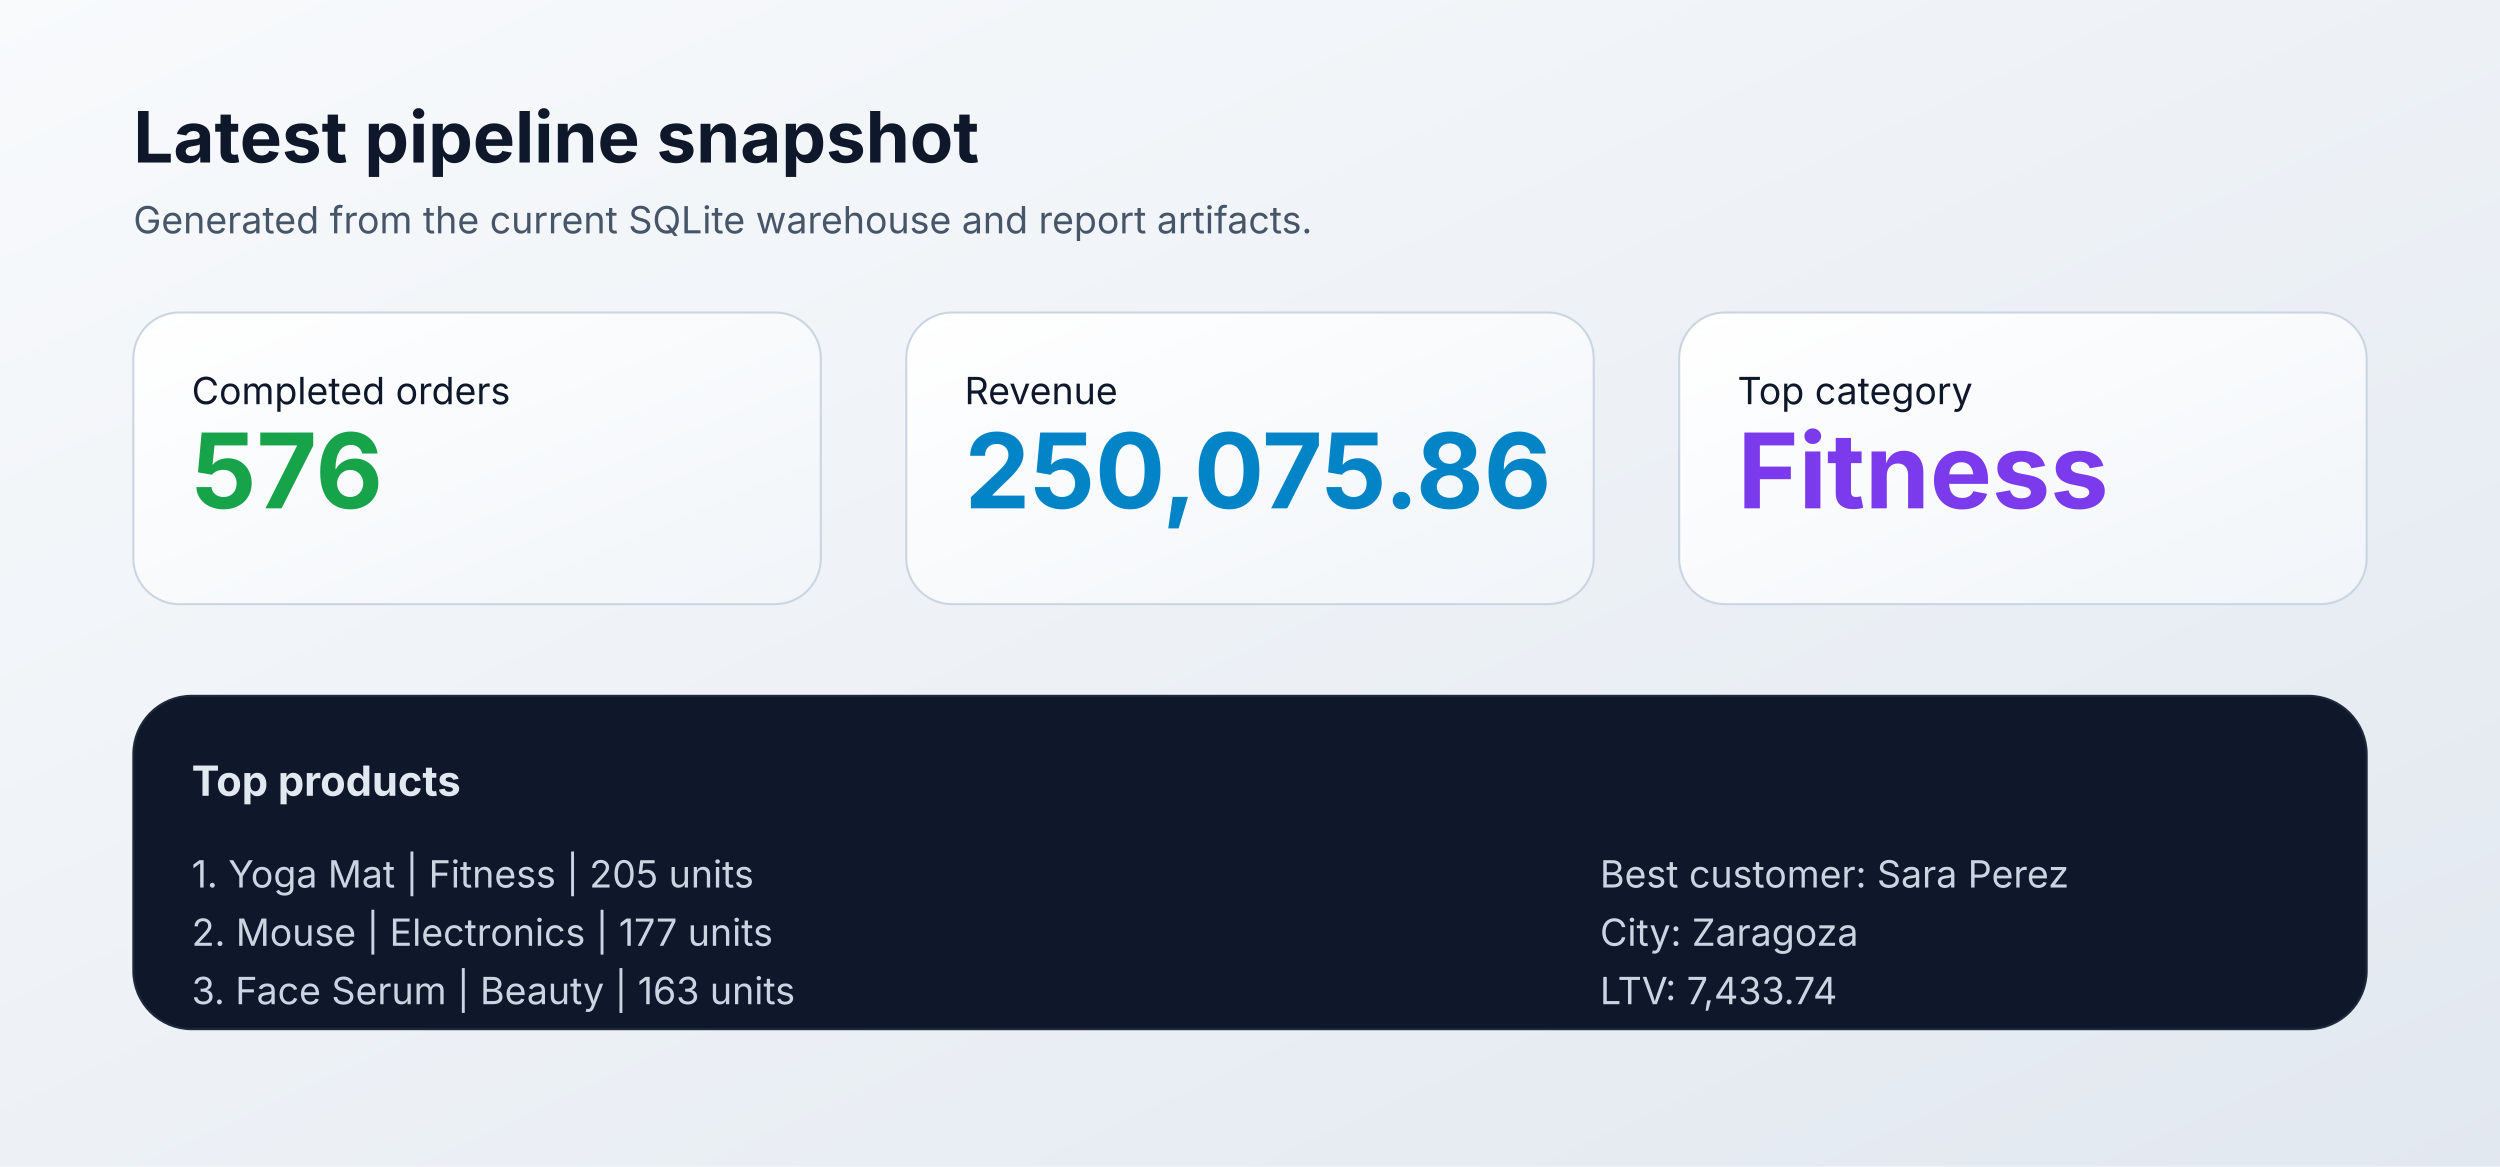
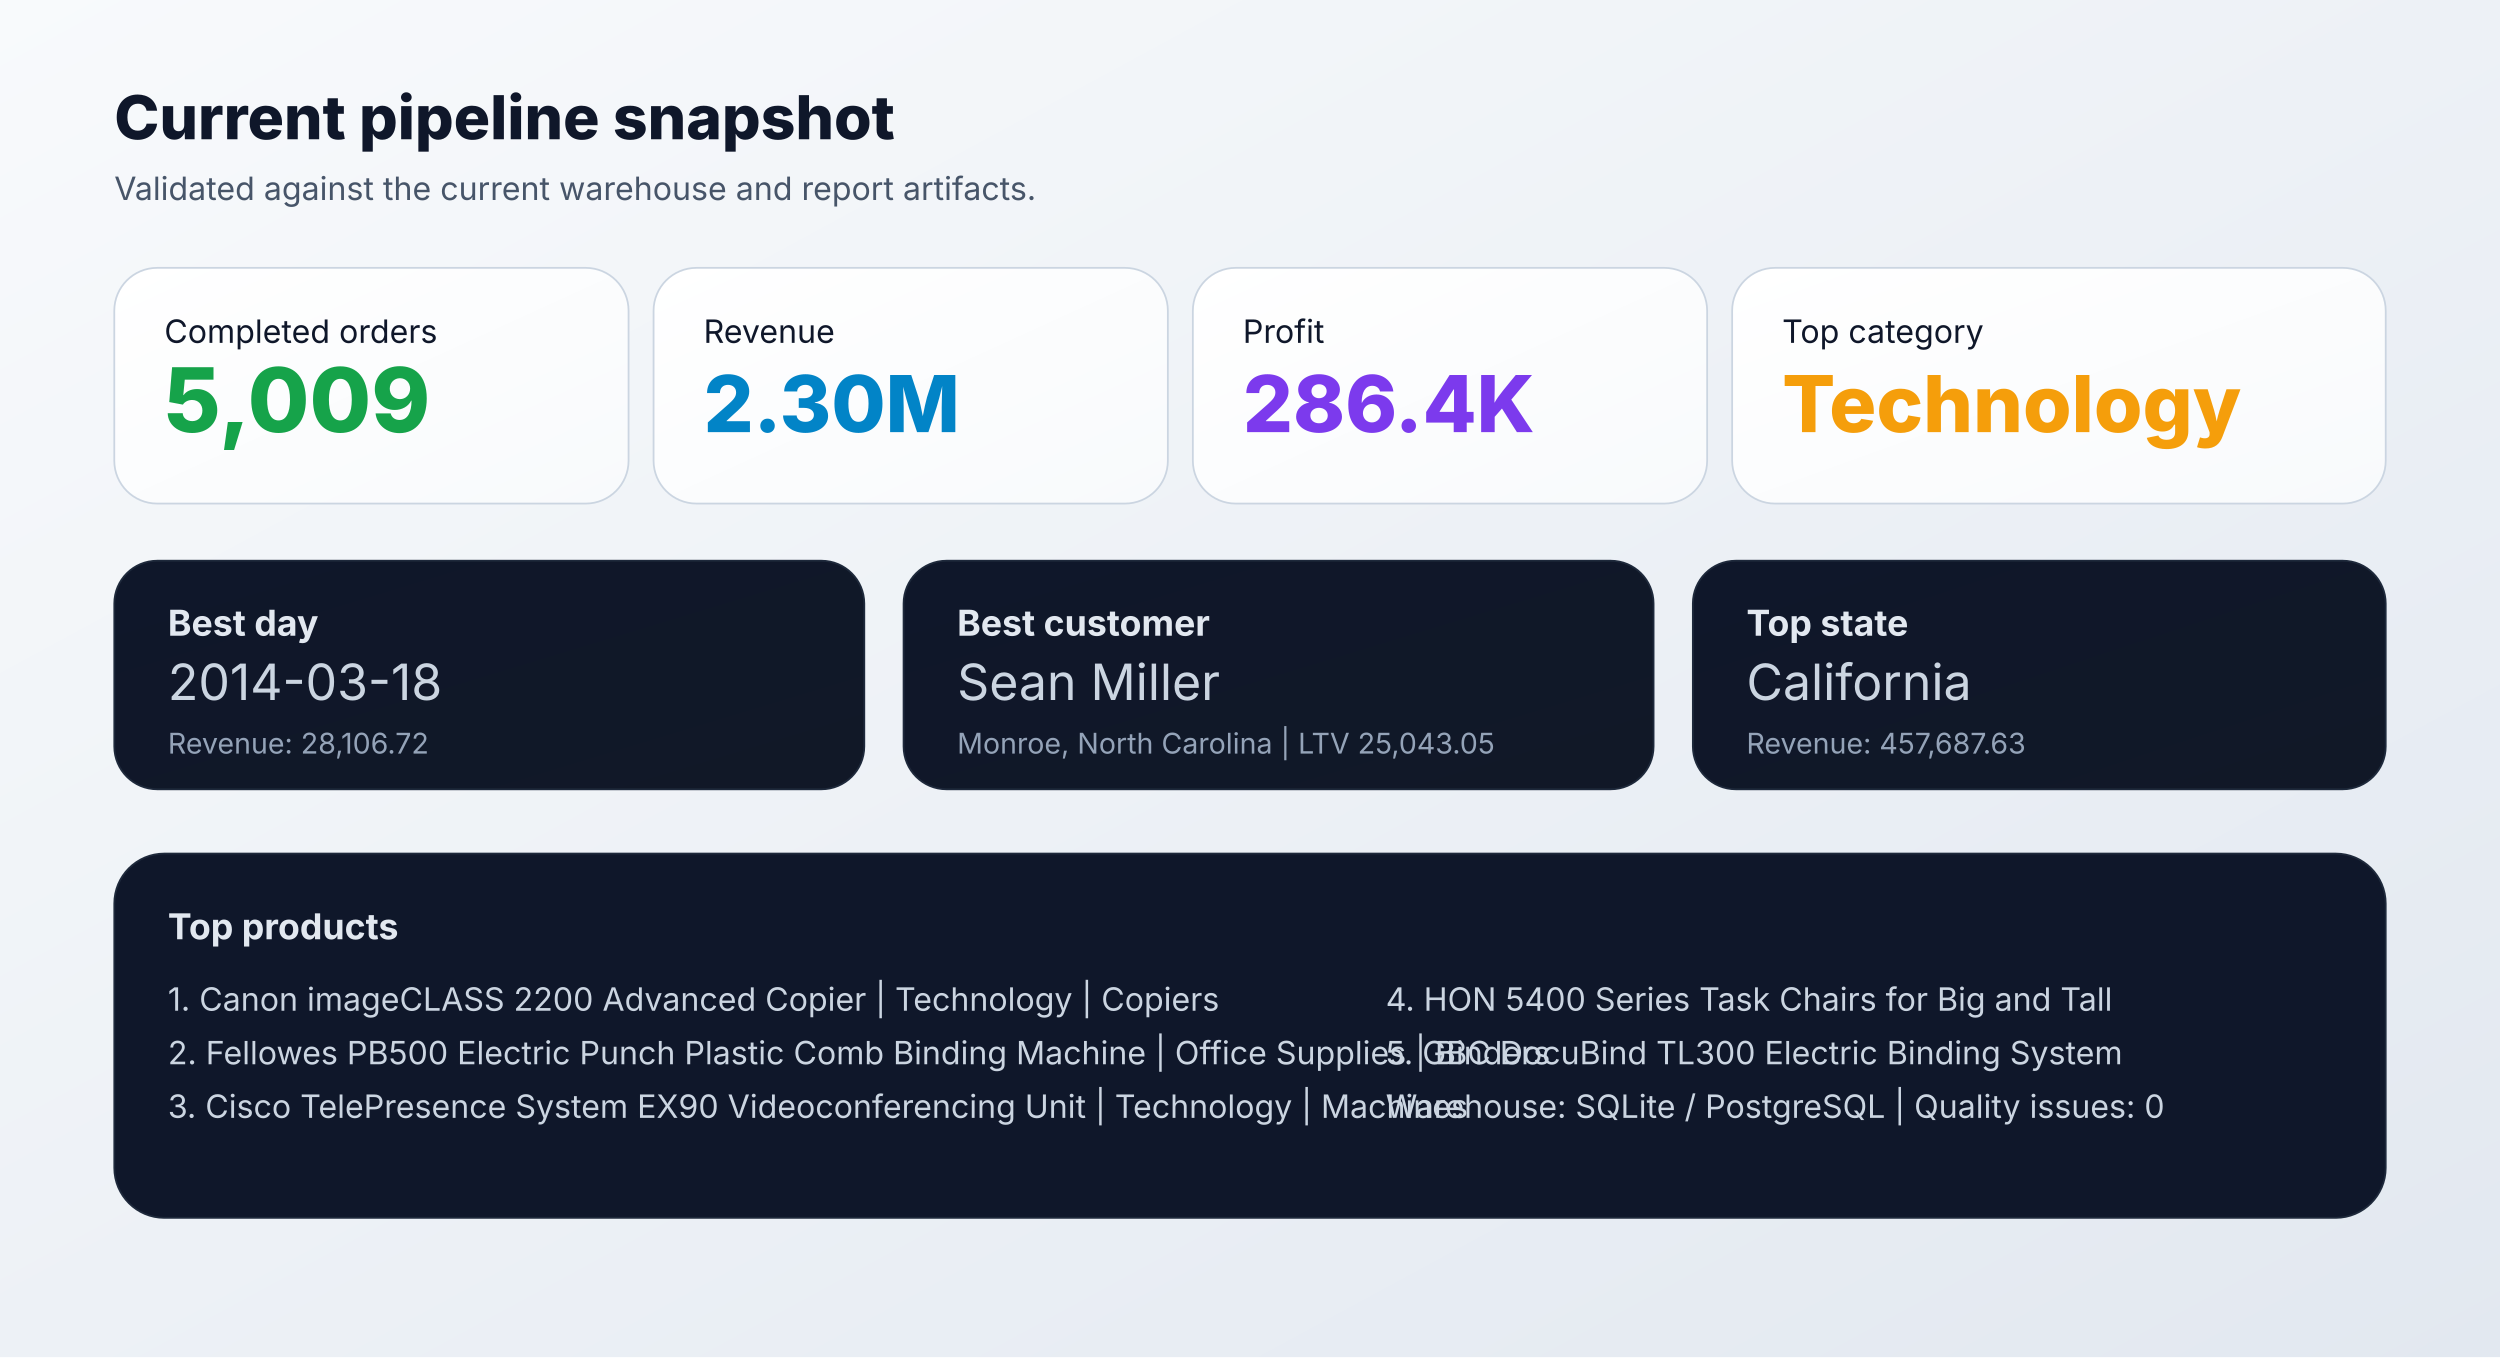
- <svg xmlns="http://www.w3.org/2000/svg" width="1200" height="560" viewBox="0 0 1200 560" role="img" aria-labelledby="title desc">
+ <svg xmlns="http://www.w3.org/2000/svg" width="1400" height="760" viewBox="0 0 1400 760" role="img" aria-labelledby="title desc">
  <defs>
    <linearGradient id="bg" x1="0" y1="0" x2="1" y2="1">
      <stop offset="0%" stop-color="#f8fafc" />
      <stop offset="100%" stop-color="#e2e8f0" />
    </linearGradient>
-     <linearGradient id="card" x1="0" y1="0" x2="1" y2="1">
+     <linearGradient id="darkCard" x1="0" y1="0" x2="1" y2="1">
+       <stop offset="0%" stop-color="#0f172a" />
+       <stop offset="100%" stop-color="#111827" />
+     </linearGradient>
+     <linearGradient id="lightCard" x1="0" y1="0" x2="1" y2="1">
      <stop offset="0%" stop-color="#ffffff" />
-       <stop offset="100%" stop-color="#f1f5f9" />
+       <stop offset="100%" stop-color="#f8fafc" />
    </linearGradient>
  </defs>
-   <rect width="1200" height="560" fill="url(#bg)" />
-   <text x="64" y="78" fill="#0f172a" font-family="Segoe UI, Inter, Arial, sans-serif" font-size="34" font-weight="700">Latest pipeline snapshot</text>
-   <text x="64" y="112" fill="#475569" font-family="Segoe UI, Inter, Arial, sans-serif" font-size="18">Generated from the current SQLite warehouse and report artifacts.</text>
-   <rect x="64" y="150" width="330" height="140" rx="22" fill="url(#card)" stroke="#cbd5e1" />
-   <text x="92" y="194" fill="#0f172a" font-family="Segoe UI, Inter, Arial, sans-serif" font-size="18">Completed orders</text>
-   <text x="92" y="244" fill="#16a34a" font-family="Segoe UI, Inter, Arial, sans-serif" font-size="50" font-weight="700">576</text>
-   <rect x="435" y="150" width="330" height="140" rx="22" fill="url(#card)" stroke="#cbd5e1" />
-   <text x="463" y="194" fill="#0f172a" font-family="Segoe UI, Inter, Arial, sans-serif" font-size="18">Revenue</text>
-   <text x="463" y="244" fill="#0284c7" font-family="Segoe UI, Inter, Arial, sans-serif" font-size="50" font-weight="700">250,075.86</text>
-   <rect x="806" y="150" width="330" height="140" rx="22" fill="url(#card)" stroke="#cbd5e1" />
-   <text x="834" y="194" fill="#0f172a" font-family="Segoe UI, Inter, Arial, sans-serif" font-size="18">Top category</text>
-   <text x="834" y="244" fill="#7c3aed" font-family="Segoe UI, Inter, Arial, sans-serif" font-size="50" font-weight="700">Fitness</text>
-   <rect x="64" y="334" width="1072" height="160" rx="28" fill="#0f172a" stroke="#1e293b" />
-   <text x="92" y="382" fill="#e2e8f0" font-family="Segoe UI, Inter, Arial, sans-serif" font-size="20" font-weight="700">Top products</text>
-   <text x="92" y="426" fill="#cbd5e1" font-family="Segoe UI, Inter, Arial, sans-serif" font-size="18">1. Yoga Mat  |  Fitness  |  205 units</text>
-   <text x="92" y="454" fill="#cbd5e1" font-family="Segoe UI, Inter, Arial, sans-serif" font-size="18">2. Mouse     |  Electronics  |  177 units</text>
-   <text x="92" y="482" fill="#cbd5e1" font-family="Segoe UI, Inter, Arial, sans-serif" font-size="18">3. Face Serum |  Beauty  |  163 units</text>
-   <text x="768" y="426" fill="#cbd5e1" font-family="Segoe UI, Inter, Arial, sans-serif" font-size="18">Best customer: Sara Perez</text>
-   <text x="768" y="454" fill="#cbd5e1" font-family="Segoe UI, Inter, Arial, sans-serif" font-size="18">City: Zaragoza</text>
-   <text x="768" y="482" fill="#cbd5e1" font-family="Segoe UI, Inter, Arial, sans-serif" font-size="18">LTV: 7,433.74</text>
+   <rect width="1400" height="760" fill="url(#bg)" />
+   <text x="64" y="78" fill="#0f172a" font-family="Segoe UI, Inter, Arial, sans-serif" font-size="34" font-weight="800">Current pipeline snapshot</text>
+   <text x="64" y="112" fill="#475569" font-family="Segoe UI, Inter, Arial, sans-serif" font-size="18">Validated against the current warehouse and report artifacts.</text>
+   <rect x="64" y="150" width="288" height="132" rx="24" fill="url(#lightCard)" stroke="#cbd5e1" />
+   <text x="92" y="192" fill="#0f172a" font-family="Segoe UI, Inter, Arial, sans-serif" font-size="18">Completed orders</text>
+   <text x="92" y="242" fill="#16a34a" font-family="Segoe UI, Inter, Arial, sans-serif" font-size="50" font-weight="800">5,009</text>
+   <rect x="366" y="150" width="288" height="132" rx="24" fill="url(#lightCard)" stroke="#cbd5e1" />
+   <text x="394" y="192" fill="#0f172a" font-family="Segoe UI, Inter, Arial, sans-serif" font-size="18">Revenue</text>
+   <text x="394" y="242" fill="#0284c7" font-family="Segoe UI, Inter, Arial, sans-serif" font-size="44" font-weight="800">2.30M</text>
+   <rect x="668" y="150" width="288" height="132" rx="24" fill="url(#lightCard)" stroke="#cbd5e1" />
+   <text x="696" y="192" fill="#0f172a" font-family="Segoe UI, Inter, Arial, sans-serif" font-size="18">Profit</text>
+   <text x="696" y="242" fill="#7c3aed" font-family="Segoe UI, Inter, Arial, sans-serif" font-size="44" font-weight="800">286.4K</text>
+   <rect x="970" y="150" width="366" height="132" rx="24" fill="url(#lightCard)" stroke="#cbd5e1" />
+   <text x="998" y="192" fill="#0f172a" font-family="Segoe UI, Inter, Arial, sans-serif" font-size="18">Top category</text>
+   <text x="998" y="242" fill="#f59e0b" font-family="Segoe UI, Inter, Arial, sans-serif" font-size="44" font-weight="800">Technology</text>
+   <rect x="64" y="314" width="420" height="128" rx="24" fill="url(#darkCard)" stroke="#1e293b" />
+   <text x="94" y="356" fill="#e2e8f0" font-family="Segoe UI, Inter, Arial, sans-serif" font-size="20" font-weight="700">Best day</text>
+   <text x="94" y="392" fill="#cbd5e1" font-family="Segoe UI, Inter, Arial, sans-serif" font-size="28">2014-03-18</text>
+   <text x="94" y="422" fill="#94a3b8" font-family="Segoe UI, Inter, Arial, sans-serif" font-size="16">Revenue: 28,106.72</text>
+   <rect x="506" y="314" width="420" height="128" rx="24" fill="url(#darkCard)" stroke="#1e293b" />
+   <text x="536" y="356" fill="#e2e8f0" font-family="Segoe UI, Inter, Arial, sans-serif" font-size="20" font-weight="700">Best customer</text>
+   <text x="536" y="392" fill="#cbd5e1" font-family="Segoe UI, Inter, Arial, sans-serif" font-size="28">Sean Miller</text>
+   <text x="536" y="422" fill="#94a3b8" font-family="Segoe UI, Inter, Arial, sans-serif" font-size="16">Monroe, North Carolina | LTV 25,043.05</text>
+   <rect x="948" y="314" width="388" height="128" rx="24" fill="url(#darkCard)" stroke="#1e293b" />
+   <text x="978" y="356" fill="#e2e8f0" font-family="Segoe UI, Inter, Arial, sans-serif" font-size="20" font-weight="700">Top state</text>
+   <text x="978" y="392" fill="#cbd5e1" font-family="Segoe UI, Inter, Arial, sans-serif" font-size="28">California</text>
+   <text x="978" y="422" fill="#94a3b8" font-family="Segoe UI, Inter, Arial, sans-serif" font-size="16">Revenue: 457,687.63</text>
+   <rect x="64" y="478" width="1272" height="204" rx="28" fill="#0f172a" stroke="#1e293b" />
+   <text x="94" y="526" fill="#e2e8f0" font-family="Segoe UI, Inter, Arial, sans-serif" font-size="20" font-weight="700">Top products</text>
+   <text x="94" y="566" fill="#cbd5e1" font-family="Segoe UI, Inter, Arial, sans-serif" font-size="18">1. Canon imageCLASS 2200 Advanced Copier | Technology | Copiers</text>
+   <text x="94" y="596" fill="#cbd5e1" font-family="Segoe UI, Inter, Arial, sans-serif" font-size="18">2. Fellowes PB500 Electric Punch Plastic Comb Binding Machine | Office Supplies | Binders</text>
+   <text x="94" y="626" fill="#cbd5e1" font-family="Segoe UI, Inter, Arial, sans-serif" font-size="18">3. Cisco TelePresence System EX90 Videoconferencing Unit | Technology | Machines</text>
+   <text x="776" y="566" fill="#cbd5e1" font-family="Segoe UI, Inter, Arial, sans-serif" font-size="18">4. HON 5400 Series Task Chairs for Big and Tall</text>
+   <text x="776" y="596" fill="#cbd5e1" font-family="Segoe UI, Inter, Arial, sans-serif" font-size="18">5. GBC DocuBind TL300 Electric Binding System</text>
+   <text x="776" y="626" fill="#cbd5e1" font-family="Segoe UI, Inter, Arial, sans-serif" font-size="18">Warehouse: SQLite / PostgreSQL | Quality issues: 0</text>
</svg>
